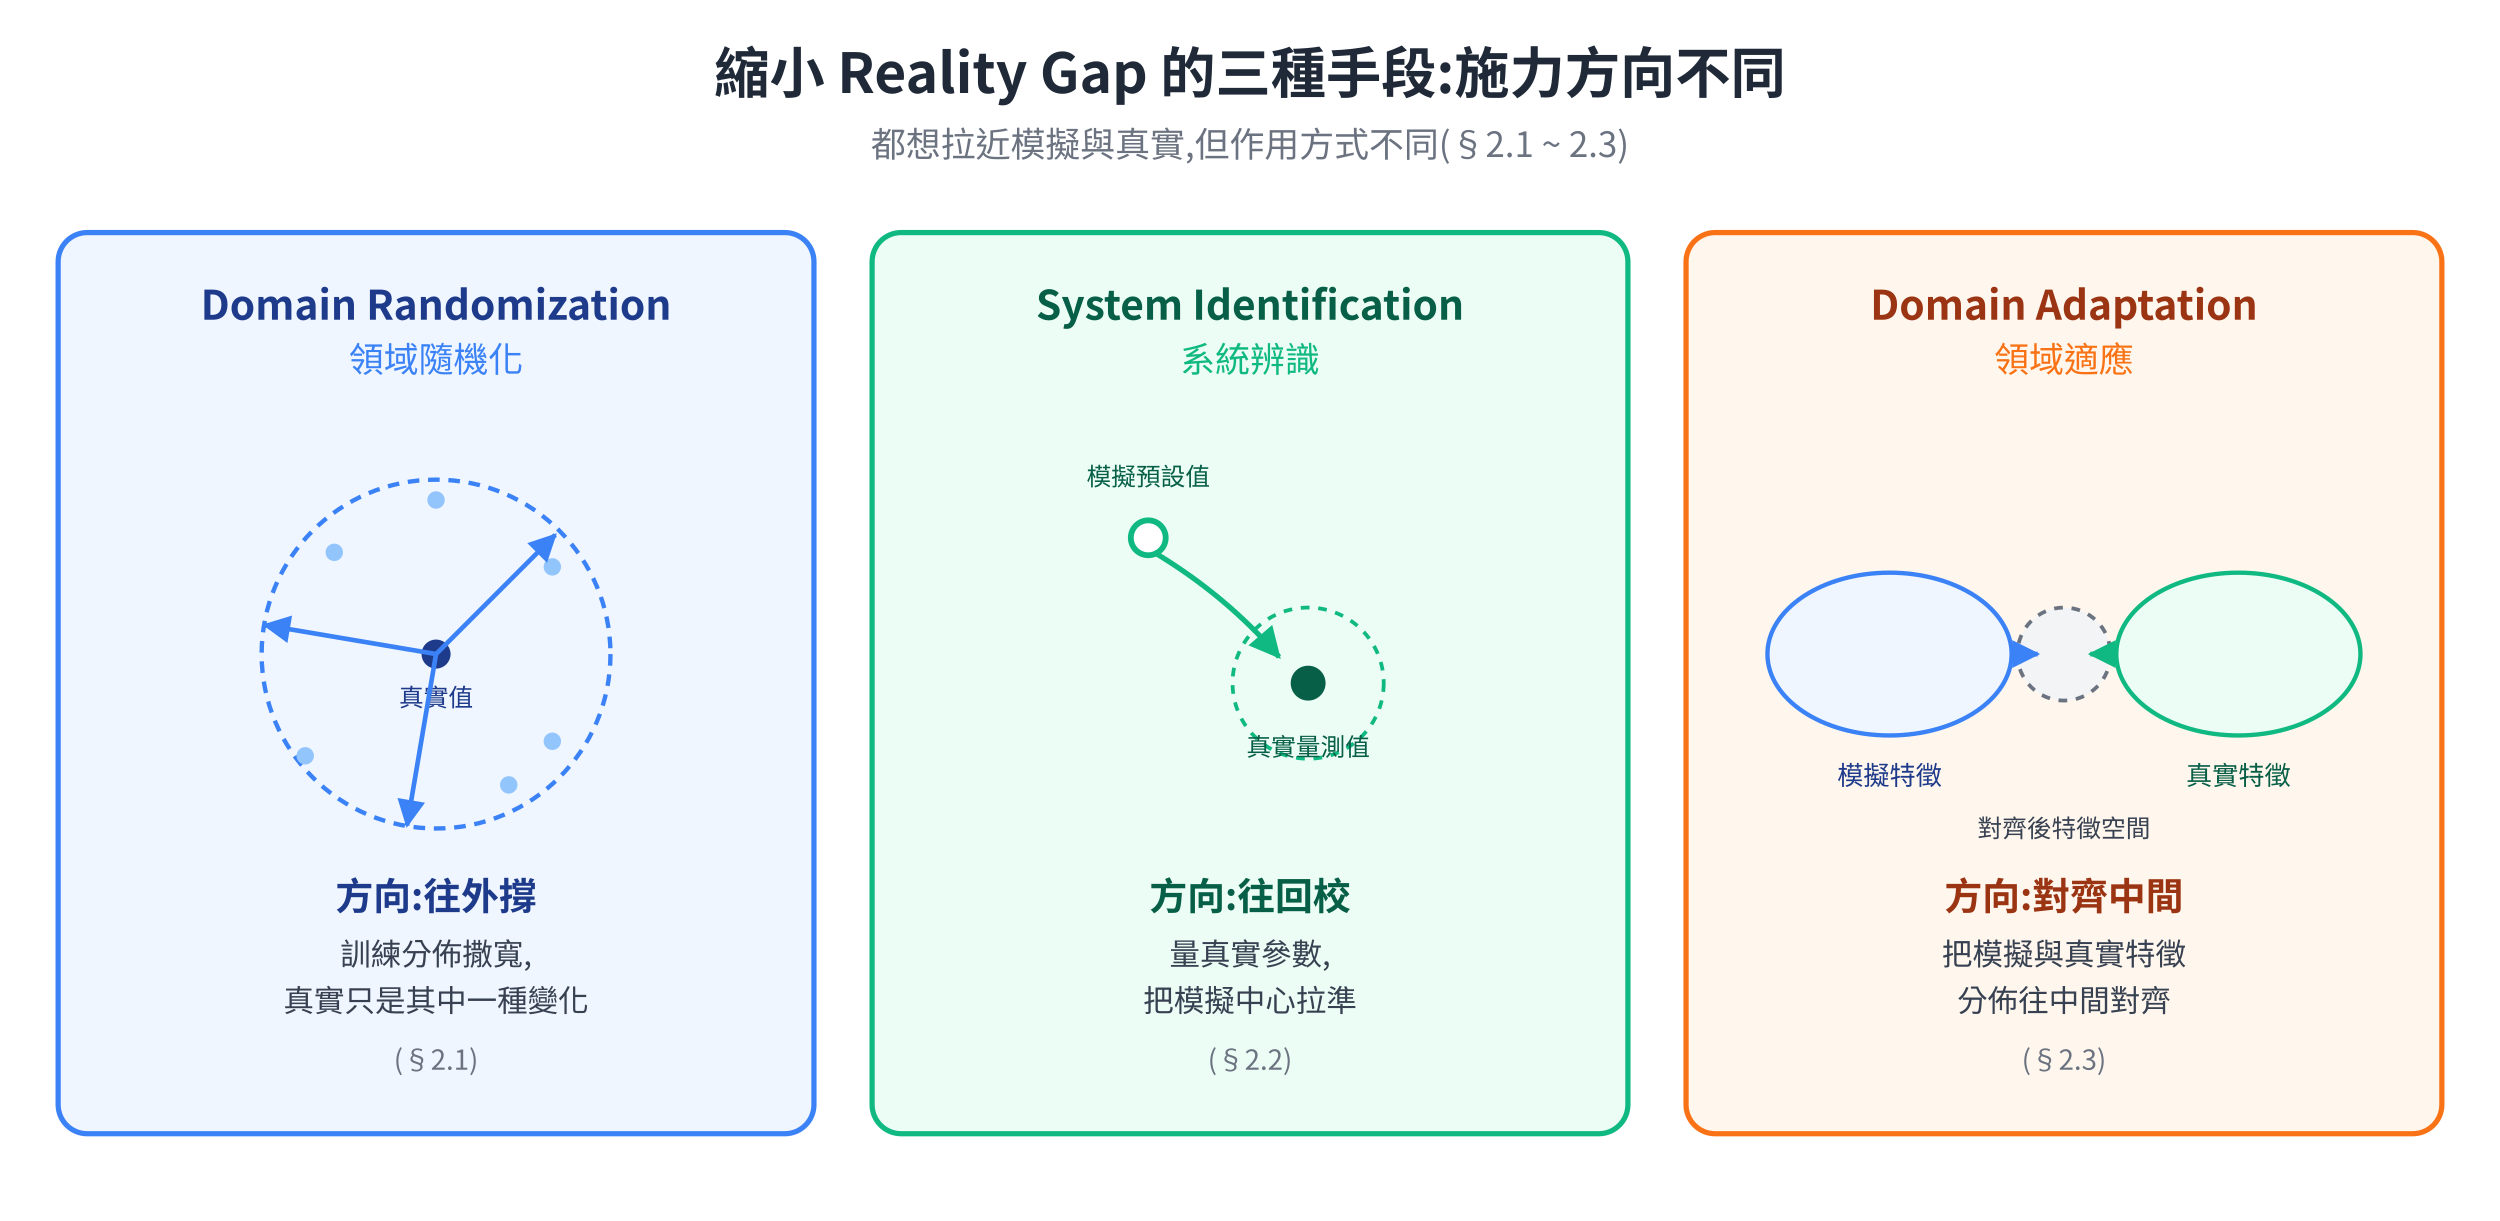
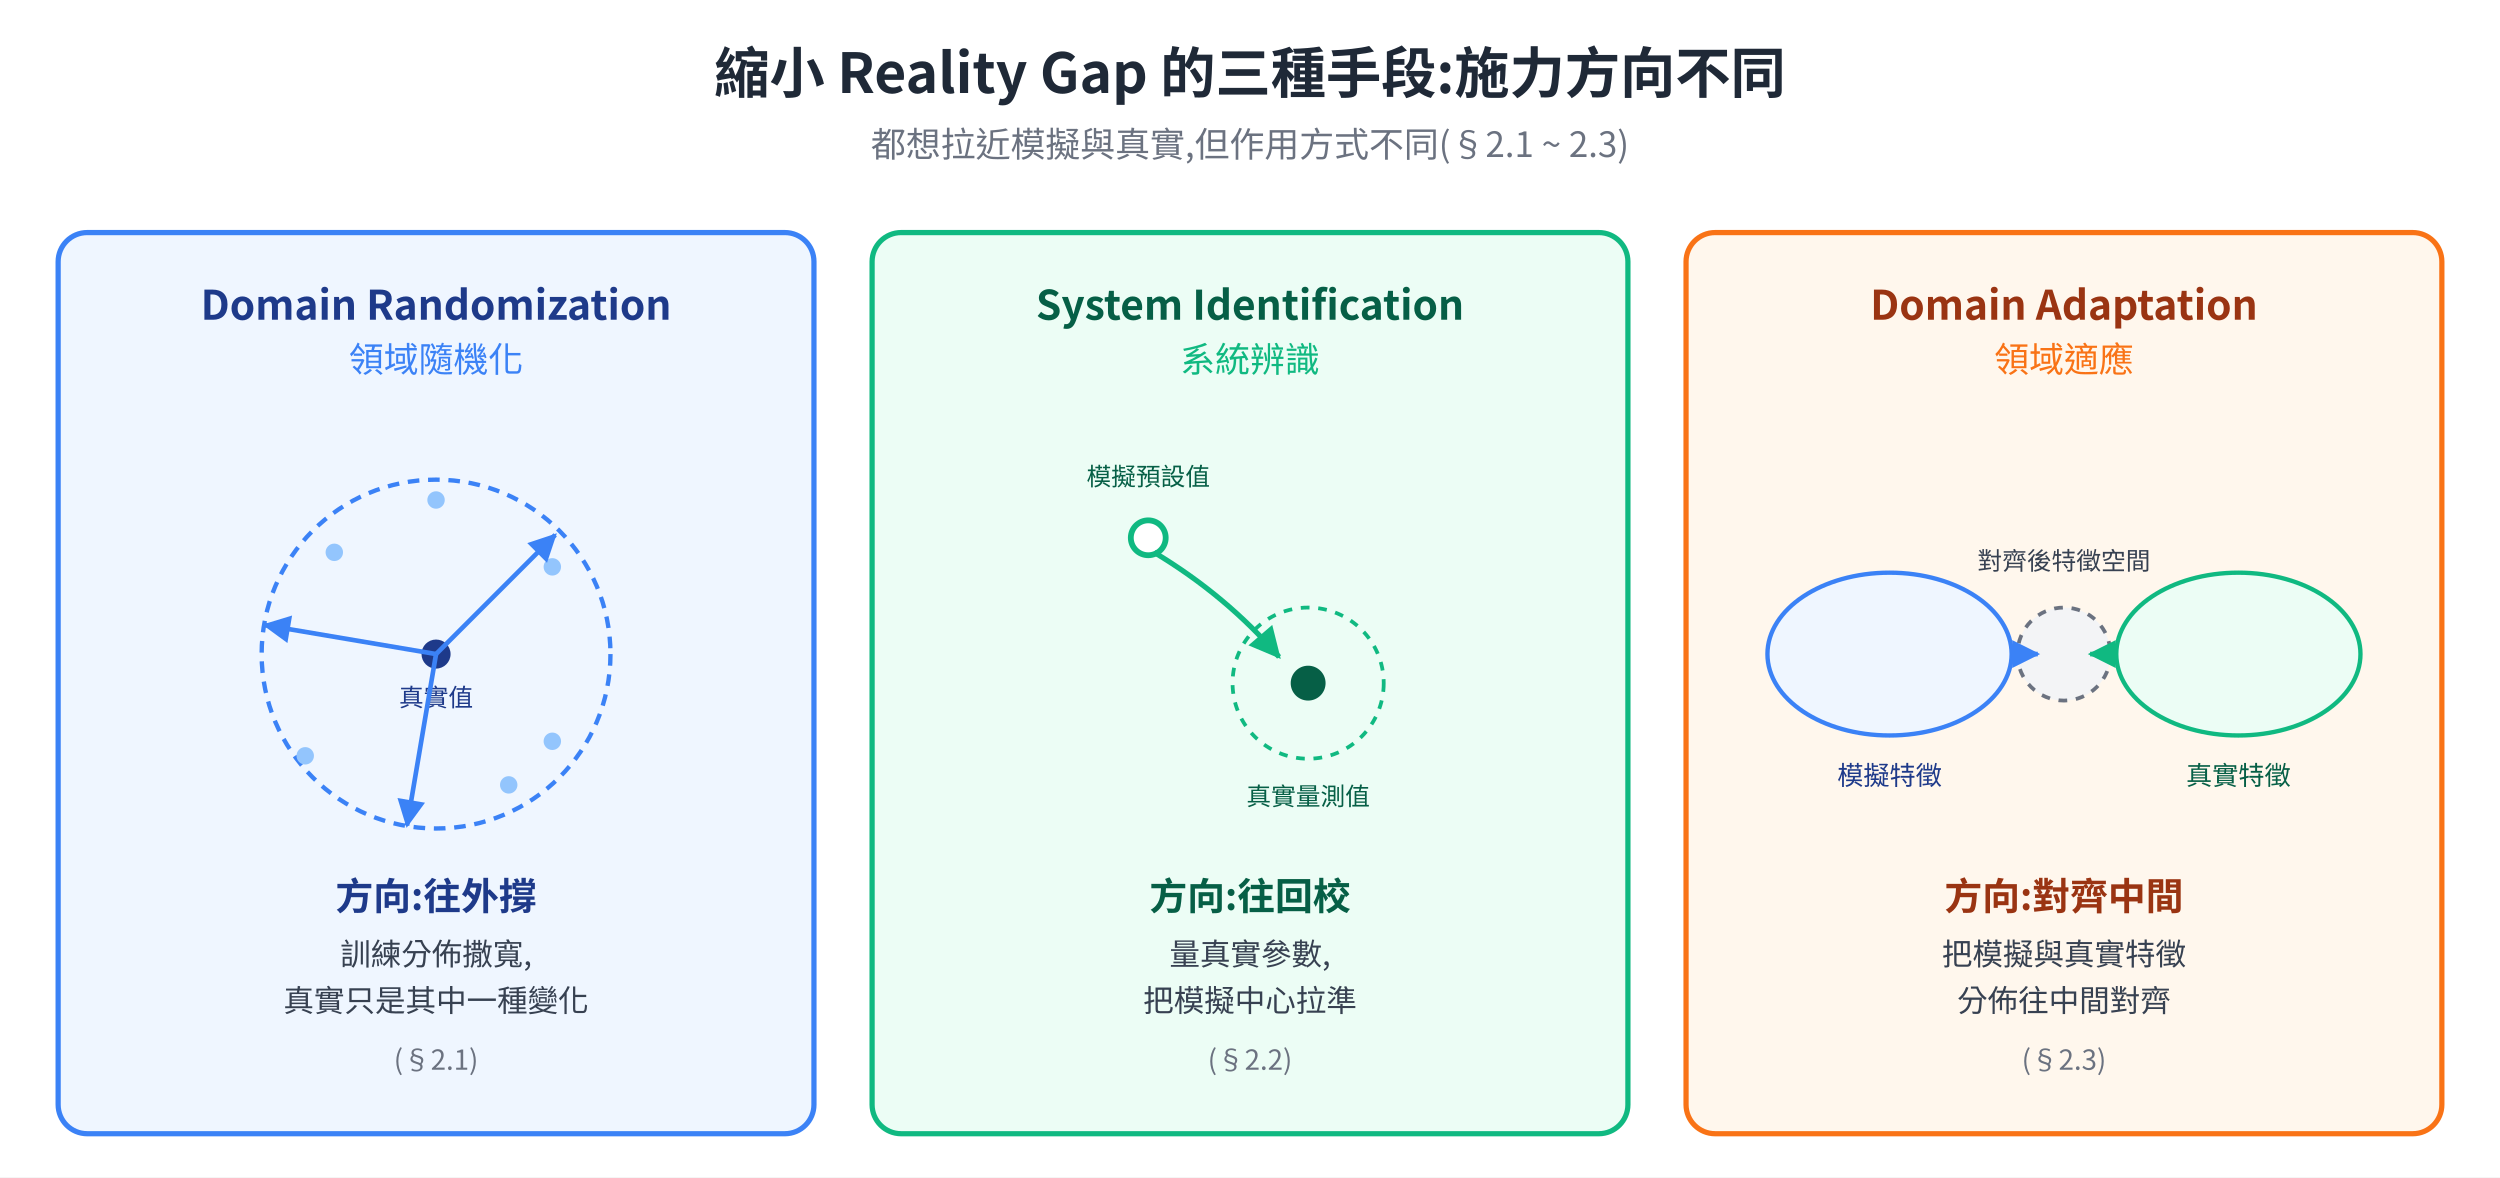
- <svg xmlns="http://www.w3.org/2000/svg" viewBox="0 0 860 420" font-family="'Noto Sans CJK TC','PingFang TC','Microsoft JhengHei',sans-serif">
+ <svg xmlns="http://www.w3.org/2000/svg" viewBox="0 0 860 405" font-family="'Noto Sans CJK TC','PingFang TC','Microsoft JhengHei',sans-serif">
  <defs>
    <marker id="paiArrBlue" markerWidth="9" markerHeight="9" refX="5.5" refY="3" orient="auto">
      <path d="M0,0 L6,3 L0,6 Z" fill="#3B82F6" />
    </marker>
    <marker id="paiArrGreen" markerWidth="9" markerHeight="9" refX="5.5" refY="3" orient="auto">
      <path d="M0,0 L6,3 L0,6 Z" fill="#10B981" />
    </marker>
  </defs>
-   <rect width="860" height="420" fill="#ffffff" />
+   <rect width="860" height="405" fill="#ffffff" />
  <text x="430" y="32" text-anchor="middle" font-size="19" font-weight="700" fill="#1F2937">縮小 Reality Gap 的三種手段:施力方向不同</text>
  <text x="430" y="54" text-anchor="middle" font-size="12" fill="#6B7280">都想拉近模擬與真實,但作用方式不同(§2.1 ~ 2.3)</text>
  <rect x="20" y="80" width="260" height="310" rx="10" fill="#EFF6FF" stroke="#3B82F6" stroke-width="1.8" />
  <text x="150" y="110" text-anchor="middle" font-size="14" font-weight="700" fill="#1E3A8A">Domain Randomization</text>
  <text x="150" y="128" text-anchor="middle" font-size="12" fill="#3B82F6">領域隨機化</text>
  <circle cx="150" cy="225" r="60" fill="none" stroke="#3B82F6" stroke-width="1.5" stroke-dasharray="4,3" />
  <circle cx="150" cy="225" r="5" fill="#1E3A8A" />
  <text x="150" y="243" text-anchor="middle" font-size="8.5" fill="#1E3A8A">真實值</text>
  <circle cx="115" cy="190" r="3" fill="#93C5FD" />
  <circle cx="190" cy="195" r="3" fill="#93C5FD" />
  <circle cx="175" cy="270" r="3" fill="#93C5FD" />
  <circle cx="105" cy="260" r="3" fill="#93C5FD" />
  <circle cx="150" cy="172" r="3" fill="#93C5FD" />
  <circle cx="190" cy="255" r="3" fill="#93C5FD" />
  <line x1="150" y1="225" x2="191" y2="184" stroke="#3B82F6" stroke-width="1.6" marker-end="url(#paiArrBlue)" />
  <line x1="150" y1="225" x2="91" y2="215" stroke="#3B82F6" stroke-width="1.6" marker-end="url(#paiArrBlue)" />
  <line x1="150" y1="225" x2="140" y2="284" stroke="#3B82F6" stroke-width="1.6" marker-end="url(#paiArrBlue)" />
  <text x="150" y="313" text-anchor="middle" font-size="13" font-weight="700" fill="#1E3A8A">方向:往外撐</text>
  <text x="150" y="332" text-anchor="middle" font-size="10.5" fill="#374151">訓練分佈撒寬,</text>
  <text x="150" y="348" text-anchor="middle" font-size="10.5" fill="#374151">真實只是其中一種變化</text>
  <text x="150" y="368" text-anchor="middle" font-size="9.5" fill="#6B7280">(§2.1)</text>
  <rect x="300" y="80" width="260" height="310" rx="10" fill="#ECFDF5" stroke="#10B981" stroke-width="1.8" />
  <text x="430" y="110" text-anchor="middle" font-size="14" font-weight="700" fill="#065F46">System Identification</text>
  <text x="430" y="128" text-anchor="middle" font-size="12" fill="#10B981">系統辨識</text>
  <circle cx="395" cy="185" r="6" fill="#ffffff" stroke="#10B981" stroke-width="2" />
  <text x="395" y="167" text-anchor="middle" font-size="8.5" fill="#065F46">模擬預設值</text>
  <circle cx="450" cy="235" r="26" fill="none" stroke="#10B981" stroke-width="1.3" stroke-dasharray="3,3" />
  <circle cx="450" cy="235" r="6" fill="#065F46" />
-   <text x="450" y="260" text-anchor="middle" font-size="8.5" fill="#065F46">真實量測值</text>
+   <text x="450" y="277" text-anchor="middle" font-size="8.5" fill="#065F46">真實量測值</text>
  <path d="M397,190 Q422,205 440,226" fill="none" stroke="#10B981" stroke-width="1.8" marker-end="url(#paiArrGreen)" />
  <text x="430" y="313" text-anchor="middle" font-size="13" font-weight="700" fill="#065F46">方向:往回校</text>
  <text x="430" y="332" text-anchor="middle" font-size="10.5" fill="#374151">量真實參數,</text>
  <text x="430" y="348" text-anchor="middle" font-size="10.5" fill="#374151">把模擬中心拉準</text>
  <text x="430" y="368" text-anchor="middle" font-size="9.5" fill="#6B7280">(§2.2)</text>
  <rect x="580" y="80" width="260" height="310" rx="10" fill="#FFF7ED" stroke="#F97316" stroke-width="1.8" />
  <text x="710" y="110" text-anchor="middle" font-size="14" font-weight="700" fill="#9A3412">Domain Adaptation</text>
  <text x="710" y="128" text-anchor="middle" font-size="12" fill="#F97316">領域適應</text>
  <ellipse cx="650" cy="225" rx="42" ry="28" fill="#EFF6FF" stroke="#3B82F6" stroke-width="1.5" />
  <ellipse cx="770" cy="225" rx="42" ry="28" fill="#ECFDF5" stroke="#10B981" stroke-width="1.5" />
  <circle cx="710" cy="225" r="16" fill="#F3F4F6" stroke="#6B7280" stroke-width="1.3" stroke-dasharray="3,3" />
  <line x1="692" y1="225" x2="701" y2="225" stroke="#3B82F6" stroke-width="1.6" marker-end="url(#paiArrBlue)" />
  <line x1="728" y1="225" x2="719" y2="225" stroke="#10B981" stroke-width="1.6" marker-end="url(#paiArrGreen)" />
  <text x="650" y="270" text-anchor="middle" font-size="9" fill="#1E3A8A">模擬特徵</text>
  <text x="770" y="270" text-anchor="middle" font-size="9" fill="#065F46">真實特徵</text>
-   <text x="710" y="288" text-anchor="middle" font-size="8.5" fill="#374151">對齊後特徵空間</text>
+   <text x="710" y="196" text-anchor="middle" font-size="8.5" fill="#374151">對齊後特徵空間</text>
  <text x="710" y="313" text-anchor="middle" font-size="13" font-weight="700" fill="#9A3412">方向:對齊中間</text>
  <text x="710" y="332" text-anchor="middle" font-size="10.5" fill="#374151">把模擬與真實特徵</text>
  <text x="710" y="348" text-anchor="middle" font-size="10.5" fill="#374151">分佈往中間對齊</text>
  <text x="710" y="368" text-anchor="middle" font-size="9.5" fill="#6B7280">(§2.3)</text>
</svg>
